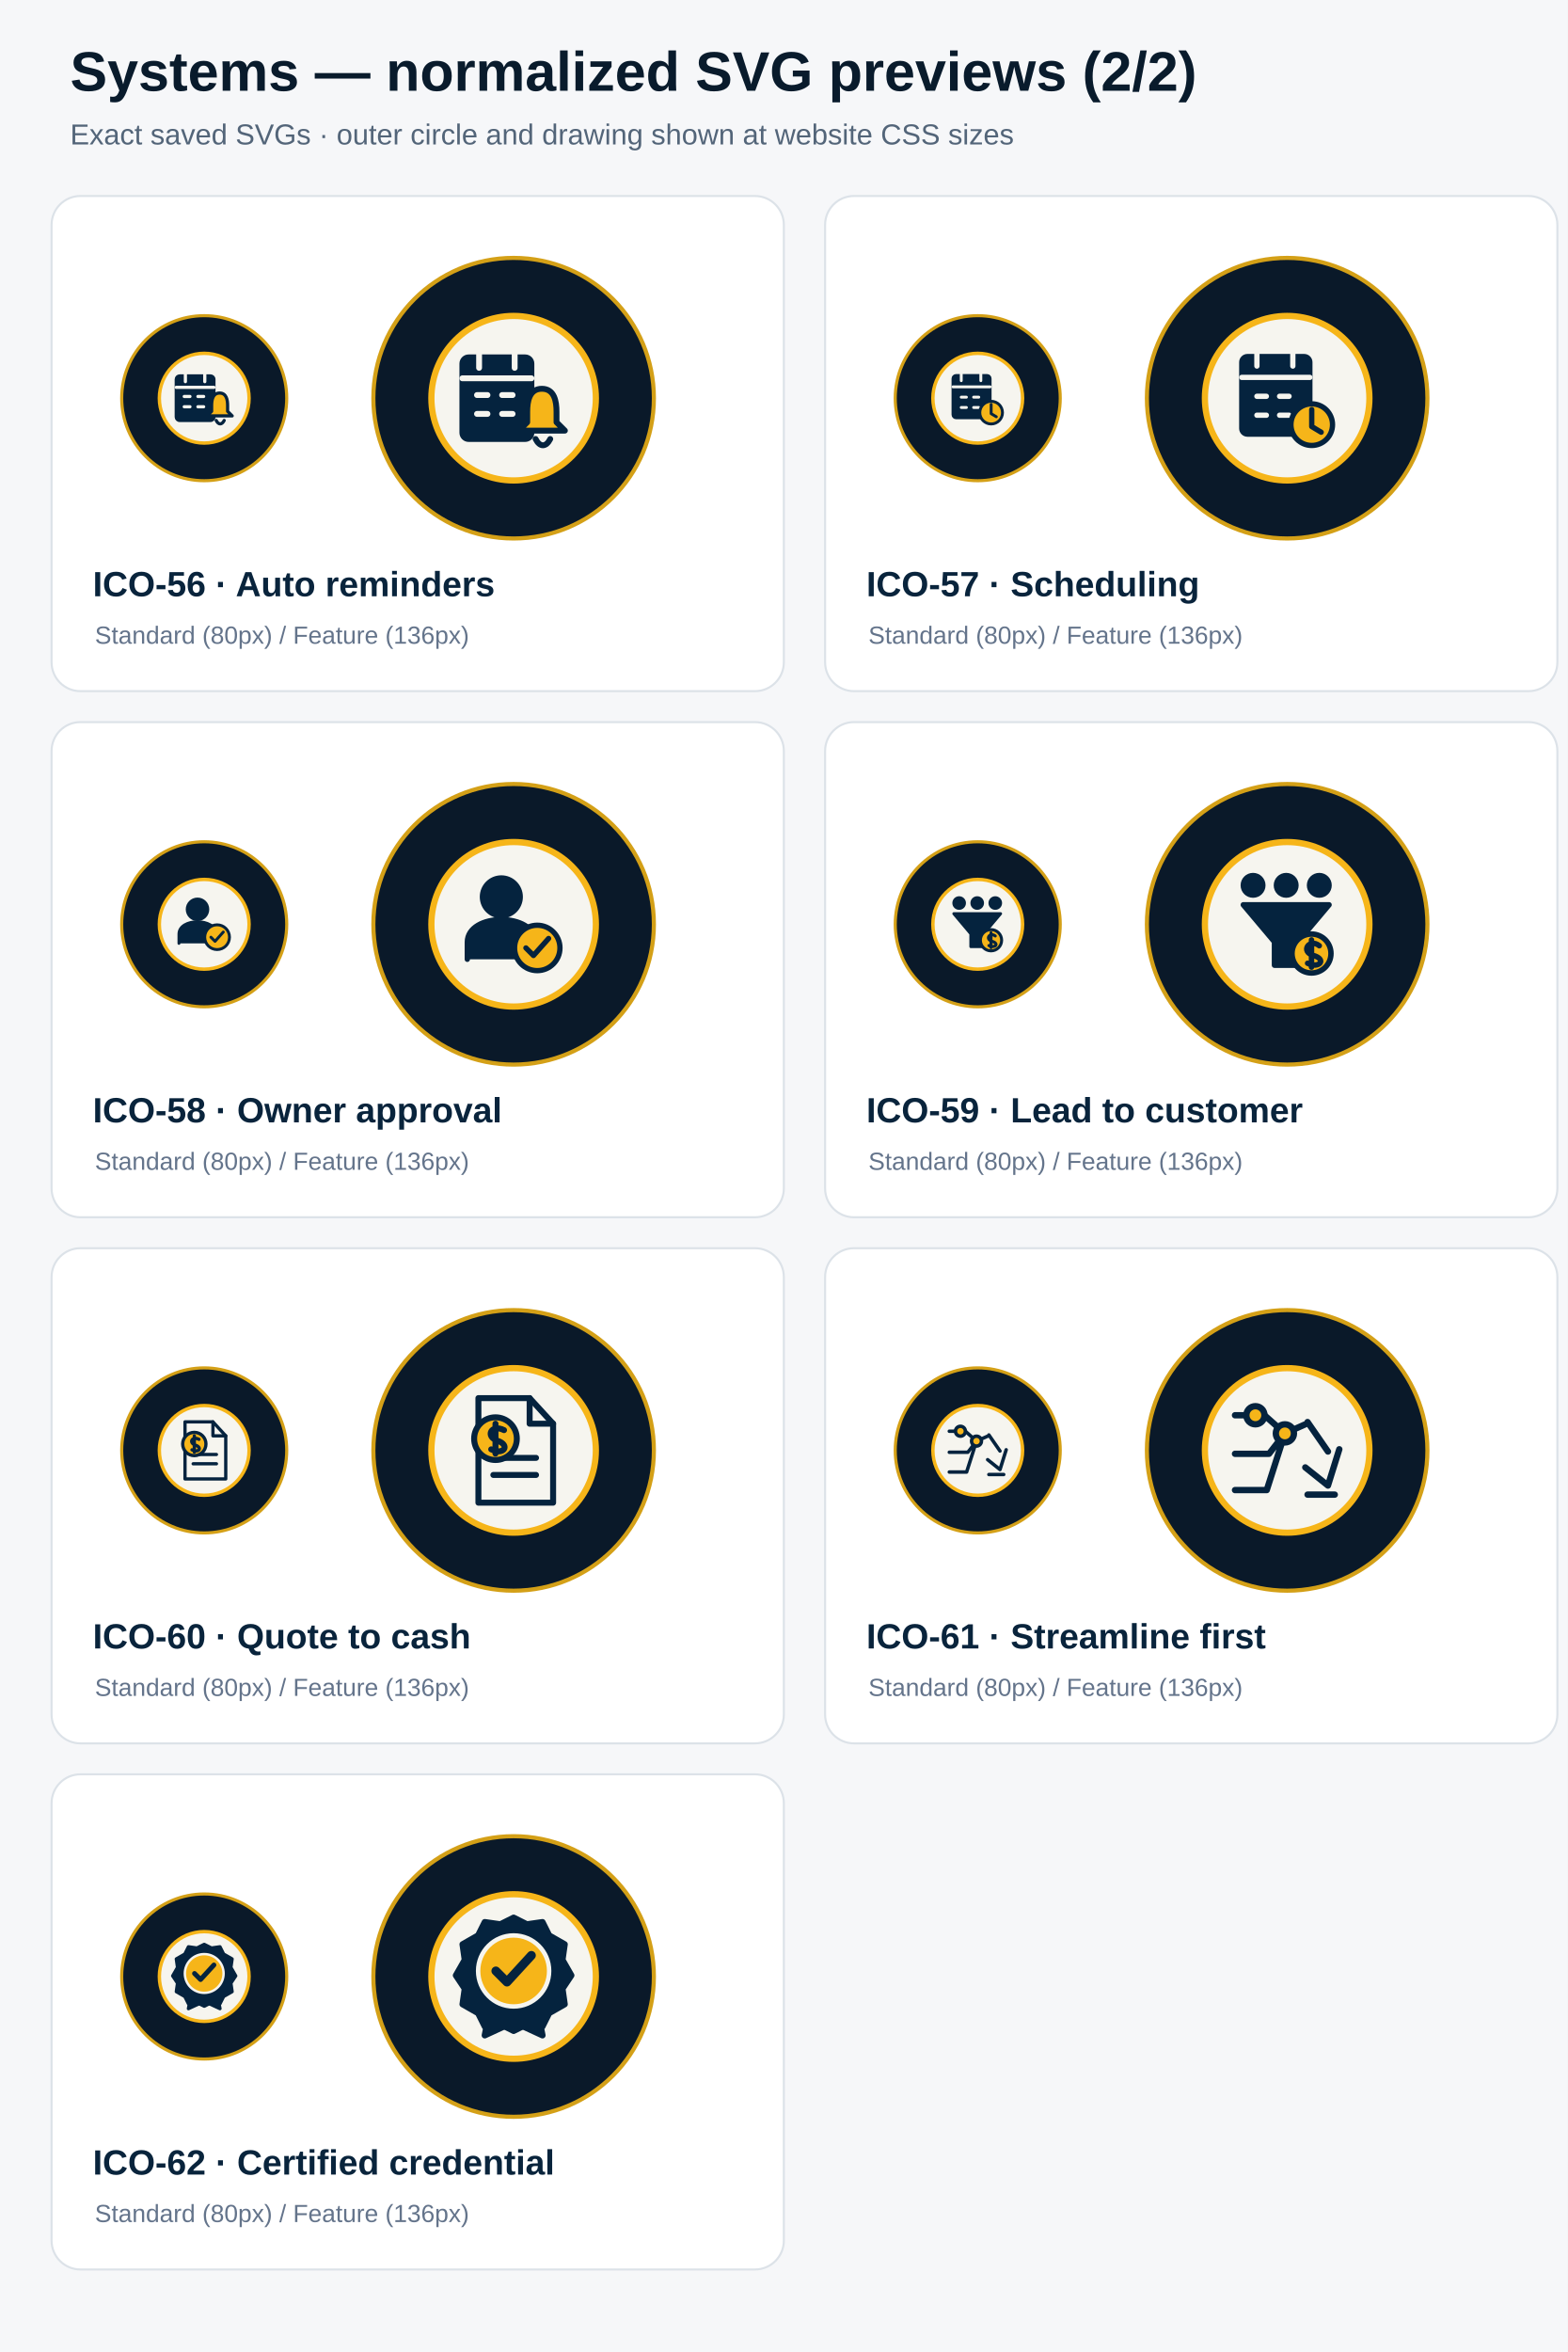
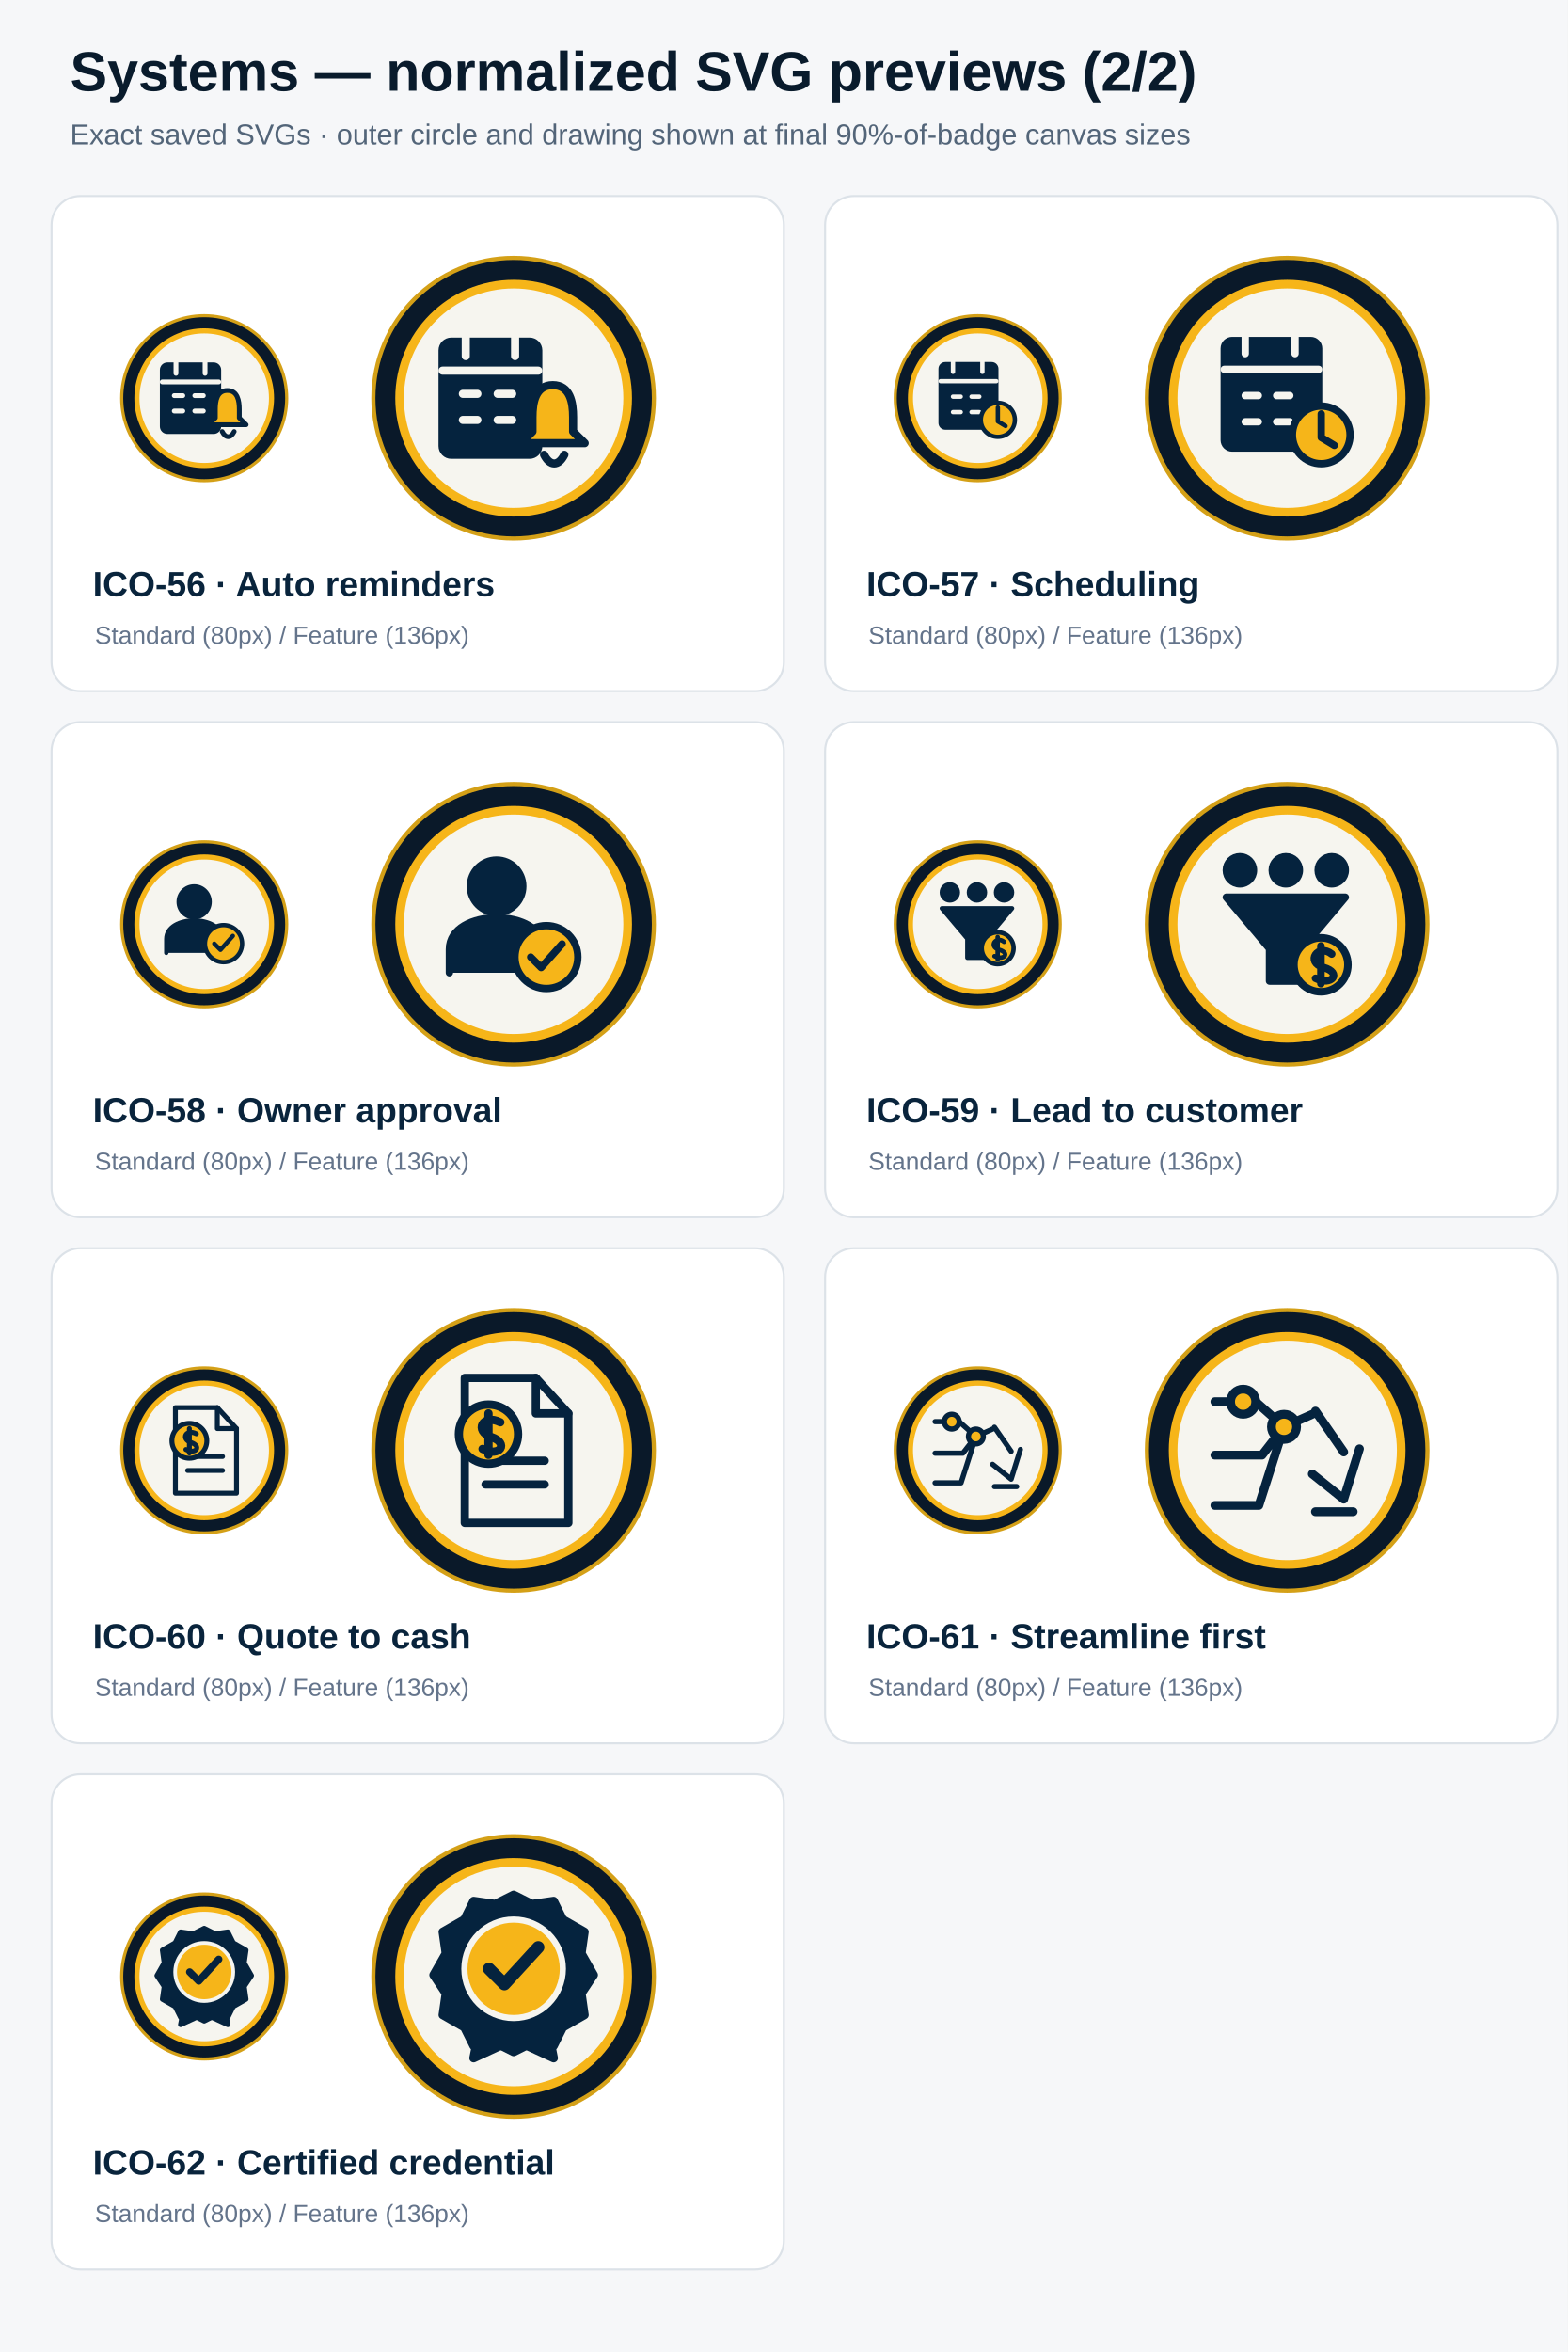
<svg xmlns="http://www.w3.org/2000/svg" viewBox="0 0 760 1140" width="760" height="1140">
  <rect width="760" height="1140" fill="#f6f7f9" />
  <text x="34" y="44" font-size="27" font-family="Arial" font-weight="bold" fill="#091b2c">Systems — normalized SVG previews (2/2)</text>
-   <text x="34" y="70" font-size="14" font-family="Arial" fill="#536579">Exact saved SVGs · outer circle and drawing shown at website CSS sizes</text>
+   <text x="34" y="70" font-size="14" font-family="Arial" fill="#536579">Exact saved SVGs · outer circle and drawing shown at final 90%-of-badge canvas sizes</text>
  <rect x="25" y="95" width="355" height="240" rx="14" fill="#fff" stroke="#dce2e8" />
  <circle cx="99" cy="193" r="40" fill="#0a1929" stroke="#D4A017" stroke-width="1.5" />
-   <g transform="translate(75 169) scale(0.75)">
+   <g transform="translate(63 157) scale(1.125)">
    <circle cx="32" cy="32" r="29" fill="#F6F5EF" stroke="#F6B519" stroke-width="2.2" />
    <g transform="matrix(0.7377143 0 0 0.7377143 6.54886 10.23743)" fill="none" stroke="#05233E" stroke-width="2.8" stroke-linecap="round" stroke-linejoin="round">
      <rect x="10" y="10" width="33" height="39" rx="3" fill="#05233E" />
      <path d="M10 20h33M18 6v9M35 6v9" stroke="#F6F5EF" />
      <path d="M17 28h5M29 28h5M17 37h5M29 37h5" stroke="#F6F5EF" />
      <path d="M48 25c-6 0-7 6-7 11v5l-4 4h22l-4-4v-5c0-5-1-11-7-11z" fill="#F6B519" />
      <path d="M45 49c2 4 5 4 7 0" />
    </g>
  </g>
  <circle cx="249" cy="193" r="68" fill="#0a1929" stroke="#D4A017" stroke-width="2" />
-   <g transform="translate(205 149) scale(1.375)">
+   <g transform="translate(188 132) scale(1.90625)">
    <circle cx="32" cy="32" r="29" fill="#F6F5EF" stroke="#F6B519" stroke-width="2.2" />
    <g transform="matrix(0.7377143 0 0 0.7377143 6.54886 10.23743)" fill="none" stroke="#05233E" stroke-width="2.8" stroke-linecap="round" stroke-linejoin="round">
      <rect x="10" y="10" width="33" height="39" rx="3" fill="#05233E" />
      <path d="M10 20h33M18 6v9M35 6v9" stroke="#F6F5EF" />
      <path d="M17 28h5M29 28h5M17 37h5M29 37h5" stroke="#F6F5EF" />
      <path d="M48 25c-6 0-7 6-7 11v5l-4 4h22l-4-4v-5c0-5-1-11-7-11z" fill="#F6B519" />
      <path d="M45 49c2 4 5 4 7 0" />
    </g>
  </g>
  <text x="45" y="289" font-size="17" font-family="Arial" font-weight="bold" fill="#09243c">ICO-56 · Auto reminders</text>
  <text x="46" y="312" font-size="12" font-family="Arial" fill="#64748b">Standard (80px) / Feature (136px)</text>
  <rect x="400" y="95" width="355" height="240" rx="14" fill="#fff" stroke="#dce2e8" />
  <circle cx="474" cy="193" r="40" fill="#0a1929" stroke="#D4A017" stroke-width="1.5" />
-   <g transform="translate(450 169) scale(0.75)">
+   <g transform="translate(438 157) scale(1.125)">
    <circle cx="32" cy="32" r="29" fill="#F6F5EF" stroke="#F6B519" stroke-width="2.2" />
    <g transform="matrix(0.6665619 0 0 0.6665619 9.3369 12.00314)" fill="none" stroke="#05233E" stroke-width="2.8" stroke-linecap="round" stroke-linejoin="round">
      <rect x="10" y="8" width="36" height="41" rx="3" fill="#05233E" />
      <path d="M10 19h36M18 5v8M37 5v8" stroke="#F6F5EF" />
      <path d="M18 29h5M30 29h5M18 39h5M30 39h5" stroke="#F6F5EF" />
      <circle cx="47" cy="44" r="11" fill="#F6B519" />
      <path d="M47 36v9l5 3" />
    </g>
  </g>
  <circle cx="624" cy="193" r="68" fill="#0a1929" stroke="#D4A017" stroke-width="2" />
-   <g transform="translate(580 149) scale(1.375)">
+   <g transform="translate(563 132) scale(1.90625)">
    <circle cx="32" cy="32" r="29" fill="#F6F5EF" stroke="#F6B519" stroke-width="2.2" />
    <g transform="matrix(0.6665619 0 0 0.6665619 9.3369 12.00314)" fill="none" stroke="#05233E" stroke-width="2.8" stroke-linecap="round" stroke-linejoin="round">
      <rect x="10" y="8" width="36" height="41" rx="3" fill="#05233E" />
      <path d="M10 19h36M18 5v8M37 5v8" stroke="#F6F5EF" />
      <path d="M18 29h5M30 29h5M18 39h5M30 39h5" stroke="#F6F5EF" />
      <circle cx="47" cy="44" r="11" fill="#F6B519" />
      <path d="M47 36v9l5 3" />
    </g>
  </g>
  <text x="420" y="289" font-size="17" font-family="Arial" font-weight="bold" fill="#09243c">ICO-57 · Scheduling</text>
  <text x="421" y="312" font-size="12" font-family="Arial" fill="#64748b">Standard (80px) / Feature (136px)</text>
  <rect x="25" y="350" width="355" height="240" rx="14" fill="#fff" stroke="#dce2e8" />
  <circle cx="99" cy="448" r="40" fill="#0a1929" stroke="#D4A017" stroke-width="1.5" />
-   <g transform="translate(75 424) scale(0.75)">
+   <g transform="translate(63 412) scale(1.125)">
    <circle cx="32" cy="32" r="29" fill="#F6F5EF" stroke="#F6B519" stroke-width="2.2" />
    <g transform="matrix(0.6667007 0 0 0.6667007 8.33213 10.99893)" fill="none" stroke="#05233E" stroke-width="2.8" stroke-linecap="round" stroke-linejoin="round">
      <circle cx="29" cy="17" r="10" fill="#05233E" />
      <path d="M11 50v-9c0-16 36-16 36 0v9" fill="#05233E" />
      <circle cx="48" cy="44" r="12" fill="#F6B519" />
      <path d="M42 44l4 4 8-9" />
    </g>
  </g>
  <circle cx="249" cy="448" r="68" fill="#0a1929" stroke="#D4A017" stroke-width="2" />
-   <g transform="translate(205 404) scale(1.375)">
+   <g transform="translate(188 387) scale(1.90625)">
    <circle cx="32" cy="32" r="29" fill="#F6F5EF" stroke="#F6B519" stroke-width="2.2" />
    <g transform="matrix(0.6667007 0 0 0.6667007 8.33213 10.99893)" fill="none" stroke="#05233E" stroke-width="2.8" stroke-linecap="round" stroke-linejoin="round">
      <circle cx="29" cy="17" r="10" fill="#05233E" />
      <path d="M11 50v-9c0-16 36-16 36 0v9" fill="#05233E" />
      <circle cx="48" cy="44" r="12" fill="#F6B519" />
      <path d="M42 44l4 4 8-9" />
    </g>
  </g>
  <text x="45" y="544" font-size="17" font-family="Arial" font-weight="bold" fill="#09243c">ICO-58 · Owner approval</text>
  <text x="46" y="567" font-size="12" font-family="Arial" fill="#64748b">Standard (80px) / Feature (136px)</text>
  <rect x="400" y="350" width="355" height="240" rx="14" fill="#fff" stroke="#dce2e8" />
  <circle cx="474" cy="448" r="40" fill="#0a1929" stroke="#D4A017" stroke-width="1.5" />
-   <g transform="translate(450 424) scale(0.75)">
+   <g transform="translate(438 412) scale(1.125)">
    <circle cx="32" cy="32" r="29" fill="#F6F5EF" stroke="#F6B519" stroke-width="2.2" />
    <g transform="matrix(0.6868038 0 0 0.6868038 9.67888 9.33547)" fill="none" stroke="#05233E" stroke-width="2.8" stroke-linecap="round" stroke-linejoin="round">
      <circle cx="15" cy="13" r="5" fill="#05233E" />
      <circle cx="32" cy="13" r="5" fill="#05233E" />
      <circle cx="49" cy="13" r="5" fill="#05233E" />
      <path d="M10 23h44L38 42v12H26V42z" fill="#05233E" />
      <circle cx="45" cy="48" r="10" fill="#F6B519" />
      <path d="M45 41v14M49 44c-5-4-10 3-3 5s3 7-3 4" />
    </g>
  </g>
  <circle cx="624" cy="448" r="68" fill="#0a1929" stroke="#D4A017" stroke-width="2" />
-   <g transform="translate(580 404) scale(1.375)">
+   <g transform="translate(563 387) scale(1.90625)">
    <circle cx="32" cy="32" r="29" fill="#F6F5EF" stroke="#F6B519" stroke-width="2.2" />
    <g transform="matrix(0.6868038 0 0 0.6868038 9.67888 9.33547)" fill="none" stroke="#05233E" stroke-width="2.8" stroke-linecap="round" stroke-linejoin="round">
      <circle cx="15" cy="13" r="5" fill="#05233E" />
      <circle cx="32" cy="13" r="5" fill="#05233E" />
      <circle cx="49" cy="13" r="5" fill="#05233E" />
      <path d="M10 23h44L38 42v12H26V42z" fill="#05233E" />
      <circle cx="45" cy="48" r="10" fill="#F6B519" />
      <path d="M45 41v14M49 44c-5-4-10 3-3 5s3 7-3 4" />
    </g>
  </g>
  <text x="420" y="544" font-size="17" font-family="Arial" font-weight="bold" fill="#09243c">ICO-59 · Lead to customer</text>
  <text x="421" y="567" font-size="12" font-family="Arial" fill="#64748b">Standard (80px) / Feature (136px)</text>
  <rect x="25" y="605" width="355" height="240" rx="14" fill="#fff" stroke="#dce2e8" />
  <circle cx="99" cy="703" r="40" fill="#0a1929" stroke="#D4A017" stroke-width="1.5" />
-   <g transform="translate(75 679) scale(0.75)">
+   <g transform="translate(63 667) scale(1.125)">
    <circle cx="32" cy="32" r="29" fill="#F6F5EF" stroke="#F6B519" stroke-width="2.2" />
    <g transform="matrix(0.752439 0 0 0.752439 6.79329 8.29817)" fill="none" stroke="#05233E" stroke-width="2.8" stroke-linecap="round" stroke-linejoin="round">
      <path d="M17 7h24l11 12v37H17z" fill="#F6F5EF" />
      <path d="M41 7v12h11M24 35h20M24 43h20" />
      <circle cx="25" cy="26" r="10" fill="#F6B519" />
      <path d="M25 19v14M29 22c-6-3-9 3-3 5s3 7-3 4" />
    </g>
  </g>
  <circle cx="249" cy="703" r="68" fill="#0a1929" stroke="#D4A017" stroke-width="2" />
-   <g transform="translate(205 659) scale(1.375)">
+   <g transform="translate(188 642) scale(1.90625)">
    <circle cx="32" cy="32" r="29" fill="#F6F5EF" stroke="#F6B519" stroke-width="2.2" />
    <g transform="matrix(0.752439 0 0 0.752439 6.79329 8.29817)" fill="none" stroke="#05233E" stroke-width="2.8" stroke-linecap="round" stroke-linejoin="round">
      <path d="M17 7h24l11 12v37H17z" fill="#F6F5EF" />
      <path d="M41 7v12h11M24 35h20M24 43h20" />
      <circle cx="25" cy="26" r="10" fill="#F6B519" />
      <path d="M25 19v14M29 22c-6-3-9 3-3 5s3 7-3 4" />
    </g>
  </g>
  <text x="45" y="799" font-size="17" font-family="Arial" font-weight="bold" fill="#09243c">ICO-60 · Quote to cash</text>
  <text x="46" y="822" font-size="12" font-family="Arial" fill="#64748b">Standard (80px) / Feature (136px)</text>
  <rect x="400" y="605" width="355" height="240" rx="14" fill="#fff" stroke="#dce2e8" />
  <circle cx="474" cy="703" r="40" fill="#0a1929" stroke="#D4A017" stroke-width="1.5" />
-   <g transform="translate(450 679) scale(0.75)">
+   <g transform="translate(438 667) scale(1.125)">
    <circle cx="32" cy="32" r="29" fill="#F6F5EF" stroke="#F6B519" stroke-width="2.2" />
    <g transform="matrix(0.7992888 0 0 0.7992888 4.82418 9.22027)" fill="none" stroke="#05233E" stroke-width="2.8" stroke-linecap="round" stroke-linejoin="round">
      <path d="M11 13h13l9 8 9-4M11 30h15l7-9M11 46h14l8-25M43 16l9 13" stroke="#05233E" />
      <circle cx="20" cy="13" r="4" fill="#F6B519" />
      <circle cx="33" cy="21" r="4" fill="#F6B519" />
      <path d="M42 36l10 8 5-16M43 48h12" />
    </g>
  </g>
  <circle cx="624" cy="703" r="68" fill="#0a1929" stroke="#D4A017" stroke-width="2" />
-   <g transform="translate(580 659) scale(1.375)">
+   <g transform="translate(563 642) scale(1.90625)">
    <circle cx="32" cy="32" r="29" fill="#F6F5EF" stroke="#F6B519" stroke-width="2.2" />
    <g transform="matrix(0.7992888 0 0 0.7992888 4.82418 9.22027)" fill="none" stroke="#05233E" stroke-width="2.8" stroke-linecap="round" stroke-linejoin="round">
      <path d="M11 13h13l9 8 9-4M11 30h15l7-9M11 46h14l8-25M43 16l9 13" stroke="#05233E" />
      <circle cx="20" cy="13" r="4" fill="#F6B519" />
      <circle cx="33" cy="21" r="4" fill="#F6B519" />
      <path d="M42 36l10 8 5-16M43 48h12" />
    </g>
  </g>
  <text x="420" y="799" font-size="17" font-family="Arial" font-weight="bold" fill="#09243c">ICO-61 · Streamline first</text>
  <text x="421" y="822" font-size="12" font-family="Arial" fill="#64748b">Standard (80px) / Feature (136px)</text>
  <rect x="25" y="860" width="355" height="240" rx="14" fill="#fff" stroke="#dce2e8" />
  <circle cx="99" cy="958" r="40" fill="#0a1929" stroke="#D4A017" stroke-width="1.5" />
-   <g transform="translate(75 934) scale(0.75)">
+   <g transform="translate(63 922) scale(1.125)">
    <circle cx="32" cy="32" r="29" fill="#F6F5EF" stroke="#F6B519" stroke-width="2.2" />
    <g transform="matrix(0.7826013 0 0 0.7826013 6.95676 6.56546)" fill="none" stroke="#05233E" stroke-width="2.8" stroke-linecap="round" stroke-linejoin="round">
      <path d="M32 6l6 3 7-1 3 6 7 4-1 7 4 7-4 6 1 7-7 4-3 6-7-1-6 3-6-3-7 1-3-6-7-4 1-7-4-6 4-7-1-7 7-4 3-6 7 1z" fill="#05233E" />
      <circle cx="32" cy="30" r="16" fill="#F6B519" stroke="#F6F5EF" stroke-width="2" />
      <path d="M24 30l5 5 11-12" stroke="#05233E" stroke-width="4" />
      <path d="M21 49l-2 10 13-6 13 6-2-10" fill="#05233E" />
    </g>
  </g>
  <circle cx="249" cy="958" r="68" fill="#0a1929" stroke="#D4A017" stroke-width="2" />
-   <g transform="translate(205 914) scale(1.375)">
+   <g transform="translate(188 897) scale(1.90625)">
    <circle cx="32" cy="32" r="29" fill="#F6F5EF" stroke="#F6B519" stroke-width="2.2" />
    <g transform="matrix(0.7826013 0 0 0.7826013 6.95676 6.56546)" fill="none" stroke="#05233E" stroke-width="2.8" stroke-linecap="round" stroke-linejoin="round">
      <path d="M32 6l6 3 7-1 3 6 7 4-1 7 4 7-4 6 1 7-7 4-3 6-7-1-6 3-6-3-7 1-3-6-7-4 1-7-4-6 4-7-1-7 7-4 3-6 7 1z" fill="#05233E" />
      <circle cx="32" cy="30" r="16" fill="#F6B519" stroke="#F6F5EF" stroke-width="2" />
      <path d="M24 30l5 5 11-12" stroke="#05233E" stroke-width="4" />
      <path d="M21 49l-2 10 13-6 13 6-2-10" fill="#05233E" />
    </g>
  </g>
  <text x="45" y="1054" font-size="17" font-family="Arial" font-weight="bold" fill="#09243c">ICO-62 · Certified credential</text>
  <text x="46" y="1077" font-size="12" font-family="Arial" fill="#64748b">Standard (80px) / Feature (136px)</text>
</svg>
